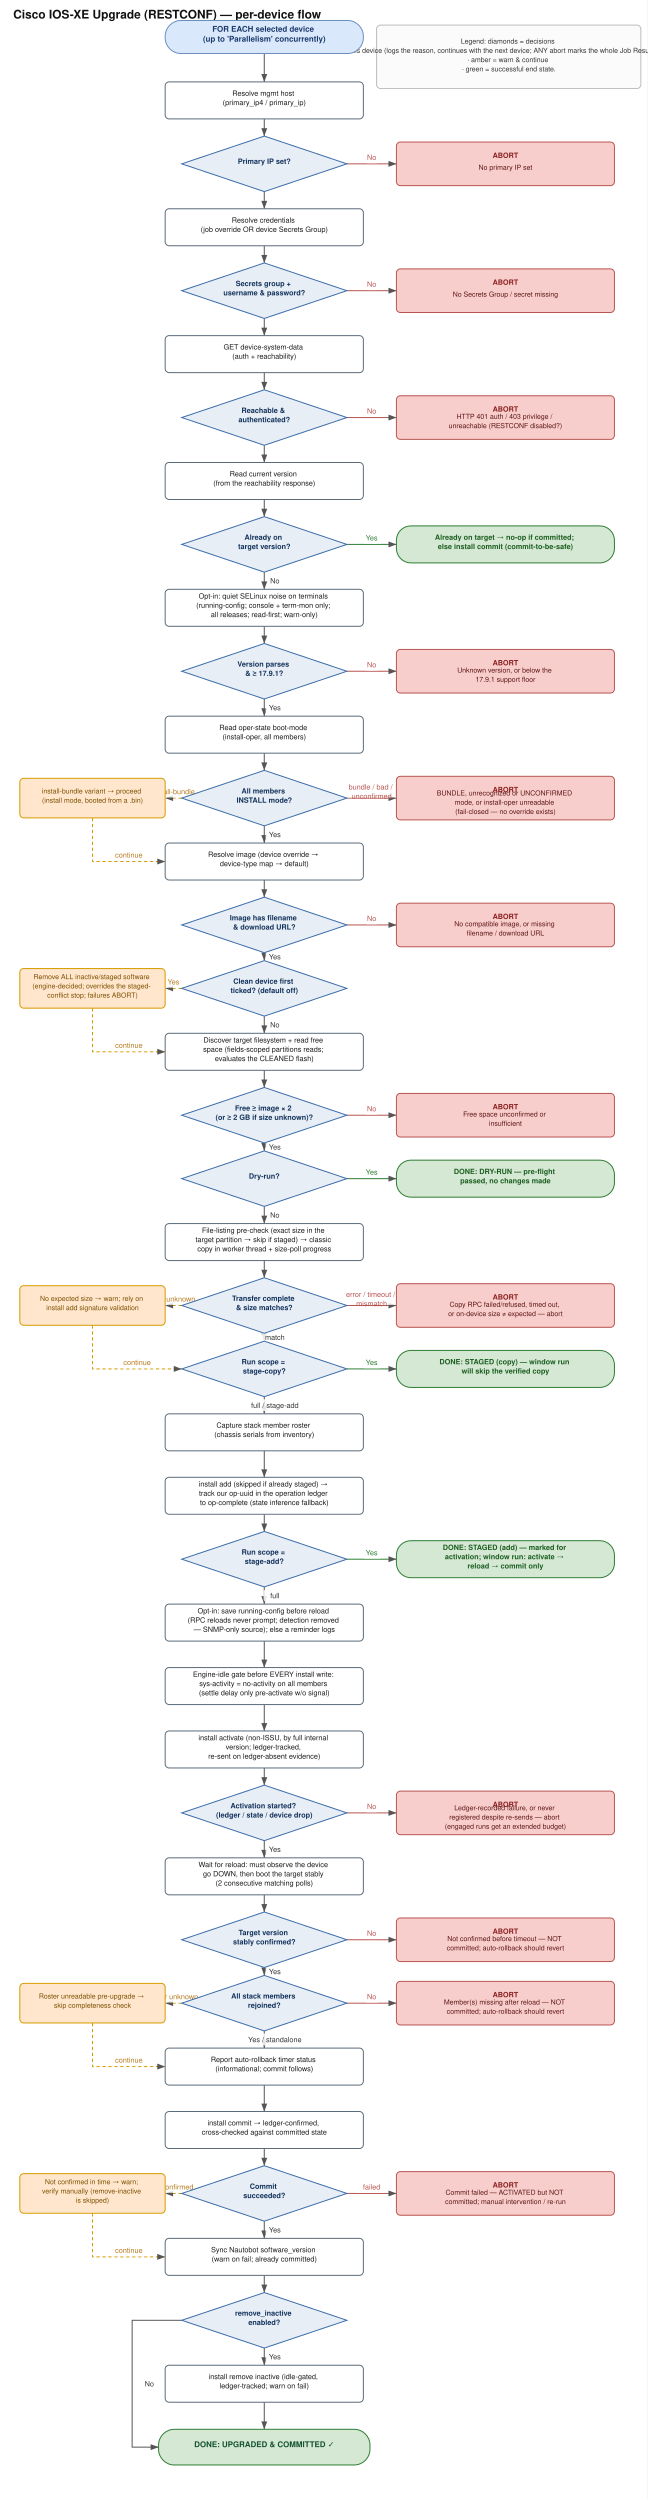
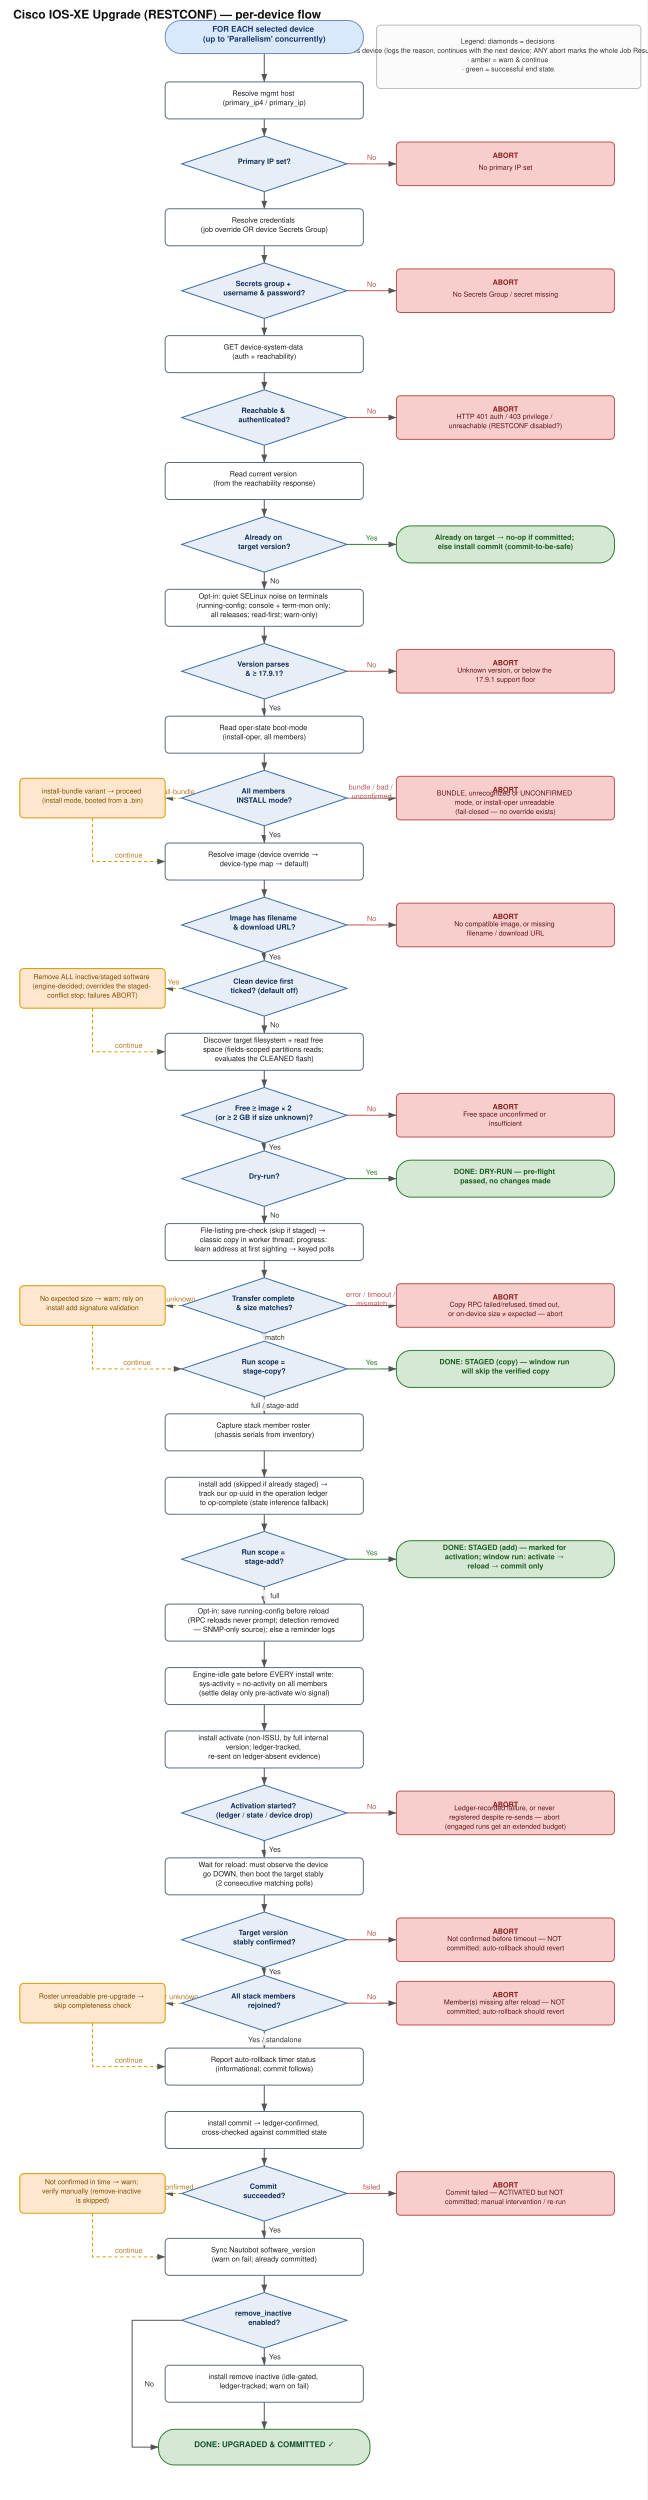
<svg xmlns="http://www.w3.org/2000/svg" viewBox="0 0 980 3784" width="980" height="3784" font-family="Helvetica,Arial,sans-serif">
  <defs>
    <marker id="arrow" markerWidth="10" markerHeight="10" refX="8" refY="3" orient="auto" markerUnits="strokeWidth">
      <path d="M0,0 L8,3 L0,6 z" fill="#555" />
    </marker>
  </defs>
  <rect x="0" y="0" width="980" height="3784" fill="#ffffff" />
  <text x="20" y="28" font-size="18" font-weight="bold" fill="#111">Cisco IOS-XE Upgrade (RESTCONF) — per-device flow</text>
  <rect x="570" y="38" width="400" height="96" rx="6" ry="6" fill="#fbfbfb" stroke="#bbb" stroke-width="1.5" />
  <text x="770" y="66" text-anchor="middle" font-family="Helvetica,Arial,sans-serif" font-size="10.5" fill="#333">
    <tspan x="770" dy="0">Legend:  diamonds = decisions</tspan>
    <tspan x="770" dy="14">· red = ABORT this device (logs the reason, continues with the next device; ANY abort marks the whole Job Result FAILED at the end)</tspan>
    <tspan x="770" dy="14">· amber = warn &amp; continue</tspan>
    <tspan x="770" dy="14">· green = successful end state.</tspan>
  </text>
  <path d="M 400 81 L 400 124" fill="none" stroke="#555" stroke-width="1.5" marker-end="url(#arrow)" />
  <path d="M 400 180 L 400 206" fill="none" stroke="#555" stroke-width="1.5" marker-end="url(#arrow)" />
  <path d="M 400 290 L 400 316" fill="none" stroke="#555" stroke-width="1.5" marker-end="url(#arrow)" />
  <path d="M 400 372 L 400 398" fill="none" stroke="#555" stroke-width="1.5" marker-end="url(#arrow)" />
  <path d="M 400 482 L 400 508" fill="none" stroke="#555" stroke-width="1.5" marker-end="url(#arrow)" />
  <path d="M 400 564 L 400 590" fill="none" stroke="#555" stroke-width="1.5" marker-end="url(#arrow)" />
  <path d="M 400 674 L 400 700" fill="none" stroke="#555" stroke-width="1.5" marker-end="url(#arrow)" />
  <path d="M 400 756 L 400 782" fill="none" stroke="#555" stroke-width="1.5" marker-end="url(#arrow)" />
  <path d="M 400 866 L 400 892" fill="none" stroke="#555" stroke-width="1.5" marker-end="url(#arrow)" />
  <rect x="406" y="870" width="21" height="18" rx="3" fill="#ffffff" fill-opacity="0.85" stroke="none" />
  <text x="416" y="883" text-anchor="middle" font-family="Helvetica,Arial,sans-serif" font-size="11" fill="#333">
    <tspan x="416" dy="0">No</tspan>
  </text>
  <path d="M 400 948 L 400 974" fill="none" stroke="#555" stroke-width="1.5" marker-end="url(#arrow)" />
  <path d="M 400 1058 L 400 1084" fill="none" stroke="#555" stroke-width="1.5" marker-end="url(#arrow)" />
  <rect x="402" y="1062" width="28" height="18" rx="3" fill="#ffffff" fill-opacity="0.85" stroke="none" />
  <text x="416" y="1075" text-anchor="middle" font-family="Helvetica,Arial,sans-serif" font-size="11" fill="#333">
    <tspan x="416" dy="0">Yes</tspan>
  </text>
  <path d="M 400 1140 L 400 1166" fill="none" stroke="#555" stroke-width="1.5" marker-end="url(#arrow)" />
  <path d="M 400 1250 L 400 1276" fill="none" stroke="#555" stroke-width="1.5" marker-end="url(#arrow)" />
  <rect x="402" y="1254" width="28" height="18" rx="3" fill="#ffffff" fill-opacity="0.85" stroke="none" />
  <text x="416" y="1267" text-anchor="middle" font-family="Helvetica,Arial,sans-serif" font-size="11" fill="#333">
    <tspan x="416" dy="0">Yes</tspan>
  </text>
  <path d="M 400 1332 L 400 1358" fill="none" stroke="#555" stroke-width="1.5" marker-end="url(#arrow)" />
  <path d="M 400 1442 L 400 1454" fill="none" stroke="#555" stroke-width="1.5" marker-end="url(#arrow)" />
  <rect x="402" y="1439" width="28" height="18" rx="3" fill="#ffffff" fill-opacity="0.85" stroke="none" />
  <text x="416" y="1452" text-anchor="middle" font-family="Helvetica,Arial,sans-serif" font-size="11" fill="#333">
    <tspan x="416" dy="0">Yes</tspan>
  </text>
  <path d="M 400 1538 L 400 1564" fill="none" stroke="#555" stroke-width="1.5" marker-end="url(#arrow)" />
  <rect x="406" y="1542" width="21" height="18" rx="3" fill="#ffffff" fill-opacity="0.85" stroke="none" />
  <text x="416" y="1555" text-anchor="middle" font-family="Helvetica,Arial,sans-serif" font-size="11" fill="#333">
    <tspan x="416" dy="0">No</tspan>
  </text>
  <path d="M 400 1620 L 400 1646" fill="none" stroke="#555" stroke-width="1.5" marker-end="url(#arrow)" />
  <path d="M 400 1730 L 400 1742" fill="none" stroke="#555" stroke-width="1.5" marker-end="url(#arrow)" />
  <rect x="402" y="1727" width="28" height="18" rx="3" fill="#ffffff" fill-opacity="0.85" stroke="none" />
  <text x="416" y="1740" text-anchor="middle" font-family="Helvetica,Arial,sans-serif" font-size="11" fill="#333">
    <tspan x="416" dy="0">Yes</tspan>
  </text>
  <path d="M 400 1826 L 400 1852" fill="none" stroke="#555" stroke-width="1.5" marker-end="url(#arrow)" />
  <rect x="406" y="1830" width="21" height="18" rx="3" fill="#ffffff" fill-opacity="0.85" stroke="none" />
  <text x="416" y="1843" text-anchor="middle" font-family="Helvetica,Arial,sans-serif" font-size="11" fill="#333">
    <tspan x="416" dy="0">No</tspan>
  </text>
  <path d="M 400 1908 L 400 1934" fill="none" stroke="#555" stroke-width="1.5" marker-end="url(#arrow)" />
  <path d="M 400 2018 L 400 2030" fill="none" stroke="#555" stroke-width="1.5" marker-end="url(#arrow)" />
  <rect x="396" y="2015" width="40" height="18" rx="3" fill="#ffffff" fill-opacity="0.85" stroke="none" />
  <text x="416" y="2028" text-anchor="middle" font-family="Helvetica,Arial,sans-serif" font-size="11" fill="#333">
    <tspan x="416" dy="0">match</tspan>
  </text>
  <path d="M 400 2114 L 400 2140" fill="none" stroke="#555" stroke-width="1.5" marker-end="url(#arrow)" />
  <rect x="360" y="2118" width="112" height="18" rx="3" fill="#ffffff" fill-opacity="0.85" stroke="none" />
  <text x="416" y="2131" text-anchor="middle" font-family="Helvetica,Arial,sans-serif" font-size="11" fill="#333">
    <tspan x="416" dy="0">full / stage-add</tspan>
  </text>
  <path d="M 400 2196 L 400 2236" fill="none" stroke="#555" stroke-width="1.5" marker-end="url(#arrow)" />
  <path d="M 400 2292 L 400 2318" fill="none" stroke="#555" stroke-width="1.5" marker-end="url(#arrow)" />
  <path d="M 400 2402 L 400 2428" fill="none" stroke="#555" stroke-width="1.5" marker-end="url(#arrow)" />
  <rect x="399" y="2406" width="34" height="18" rx="3" fill="#ffffff" fill-opacity="0.85" stroke="none" />
  <text x="416" y="2419" text-anchor="middle" font-family="Helvetica,Arial,sans-serif" font-size="11" fill="#333">
    <tspan x="416" dy="0">full</tspan>
  </text>
  <path d="M 400 2484 L 400 2524" fill="none" stroke="#555" stroke-width="1.5" marker-end="url(#arrow)" />
  <path d="M 400 2580 L 400 2620" fill="none" stroke="#555" stroke-width="1.5" marker-end="url(#arrow)" />
  <path d="M 400 2676 L 400 2702" fill="none" stroke="#555" stroke-width="1.5" marker-end="url(#arrow)" />
  <path d="M 400 2786 L 400 2812" fill="none" stroke="#555" stroke-width="1.5" marker-end="url(#arrow)" />
  <rect x="402" y="2790" width="28" height="18" rx="3" fill="#ffffff" fill-opacity="0.85" stroke="none" />
  <text x="416" y="2803" text-anchor="middle" font-family="Helvetica,Arial,sans-serif" font-size="11" fill="#333">
    <tspan x="416" dy="0">Yes</tspan>
  </text>
  <path d="M 400 2868 L 400 2894" fill="none" stroke="#555" stroke-width="1.5" marker-end="url(#arrow)" />
  <path d="M 400 2978 L 400 2990" fill="none" stroke="#555" stroke-width="1.5" marker-end="url(#arrow)" />
  <rect x="402" y="2975" width="28" height="18" rx="3" fill="#ffffff" fill-opacity="0.85" stroke="none" />
  <text x="416" y="2988" text-anchor="middle" font-family="Helvetica,Arial,sans-serif" font-size="11" fill="#333">
    <tspan x="416" dy="0">Yes</tspan>
  </text>
  <path d="M 400 3074 L 400 3100" fill="none" stroke="#555" stroke-width="1.5" marker-end="url(#arrow)" />
  <rect x="360" y="3078" width="112" height="18" rx="3" fill="#ffffff" fill-opacity="0.85" stroke="none" />
  <text x="416" y="3091" text-anchor="middle" font-family="Helvetica,Arial,sans-serif" font-size="11" fill="#333">
    <tspan x="416" dy="0">Yes / standalone</tspan>
  </text>
  <path d="M 400 3156 L 400 3196" fill="none" stroke="#555" stroke-width="1.5" marker-end="url(#arrow)" />
  <path d="M 400 3252 L 400 3278" fill="none" stroke="#555" stroke-width="1.5" marker-end="url(#arrow)" />
  <path d="M 400 3362 L 400 3388" fill="none" stroke="#555" stroke-width="1.5" marker-end="url(#arrow)" />
  <rect x="402" y="3366" width="28" height="18" rx="3" fill="#ffffff" fill-opacity="0.85" stroke="none" />
  <text x="416" y="3379" text-anchor="middle" font-family="Helvetica,Arial,sans-serif" font-size="11" fill="#333">
    <tspan x="416" dy="0">Yes</tspan>
  </text>
  <path d="M 400 3444 L 400 3470" fill="none" stroke="#555" stroke-width="1.5" marker-end="url(#arrow)" />
  <path d="M 400 3554 L 400 3580" fill="none" stroke="#555" stroke-width="1.5" marker-end="url(#arrow)" />
  <rect x="402" y="3558" width="28" height="18" rx="3" fill="#ffffff" fill-opacity="0.85" stroke="none" />
  <text x="416" y="3571" text-anchor="middle" font-family="Helvetica,Arial,sans-serif" font-size="11" fill="#333">
    <tspan x="416" dy="0">Yes</tspan>
  </text>
  <path d="M 400 3636 L 400 3677" fill="none" stroke="#555" stroke-width="1.5" marker-end="url(#arrow)" />
  <path d="M 275 3512 L 200 3512 L 200 3704 L 240 3704" fill="none" stroke="#555" stroke-width="1.5" marker-end="url(#arrow)" />
  <rect x="216" y="3599" width="21" height="18" rx="3" fill="#ffffff" fill-opacity="0.85" stroke="none" />
  <text x="226" y="3612" text-anchor="middle" font-family="Helvetica,Arial,sans-serif" font-size="11" fill="#333">
    <tspan x="226" dy="0">No</tspan>
  </text>
  <path d="M 525 248 L 600 248" fill="none" stroke="#B85450" stroke-width="1.5" marker-end="url(#arrow)" />
  <rect x="552" y="229" width="21" height="18" rx="3" fill="#ffffff" fill-opacity="0.85" stroke="none" />
  <text x="562.5" y="242" text-anchor="middle" font-family="Helvetica,Arial,sans-serif" font-size="11" fill="#B85450">
    <tspan x="562.5" dy="0">No</tspan>
  </text>
  <rect x="600" y="215" width="330" height="66" rx="6" ry="6" fill="#F8CECC" stroke="#B85450" stroke-width="1.5" />
  <text x="765.0" y="239" text-anchor="middle" font-family="Helvetica,Arial,sans-serif" font-size="11" font-weight="bold" fill="#8a1f1f">
    <tspan x="765.0" dy="0">ABORT</tspan>
  </text>
  <text x="765.0" y="257" text-anchor="middle" font-family="Helvetica,Arial,sans-serif" font-size="10.5" fill="#5b1414">
    <tspan x="765.0" dy="0">No primary IP set</tspan>
  </text>
  <path d="M 525 440 L 600 440" fill="none" stroke="#B85450" stroke-width="1.5" marker-end="url(#arrow)" />
  <rect x="552" y="421" width="21" height="18" rx="3" fill="#ffffff" fill-opacity="0.85" stroke="none" />
  <text x="562.5" y="434" text-anchor="middle" font-family="Helvetica,Arial,sans-serif" font-size="11" fill="#B85450">
    <tspan x="562.5" dy="0">No</tspan>
  </text>
  <rect x="600" y="407" width="330" height="66" rx="6" ry="6" fill="#F8CECC" stroke="#B85450" stroke-width="1.5" />
  <text x="765.0" y="431" text-anchor="middle" font-family="Helvetica,Arial,sans-serif" font-size="11" font-weight="bold" fill="#8a1f1f">
    <tspan x="765.0" dy="0">ABORT</tspan>
  </text>
  <text x="765.0" y="449" text-anchor="middle" font-family="Helvetica,Arial,sans-serif" font-size="10.5" fill="#5b1414">
    <tspan x="765.0" dy="0">No Secrets Group / secret missing</tspan>
  </text>
  <path d="M 525 632 L 600 632" fill="none" stroke="#B85450" stroke-width="1.5" marker-end="url(#arrow)" />
  <rect x="552" y="613" width="21" height="18" rx="3" fill="#ffffff" fill-opacity="0.85" stroke="none" />
  <text x="562.5" y="626" text-anchor="middle" font-family="Helvetica,Arial,sans-serif" font-size="11" fill="#B85450">
    <tspan x="562.5" dy="0">No</tspan>
  </text>
  <rect x="600" y="599" width="330" height="66" rx="6" ry="6" fill="#F8CECC" stroke="#B85450" stroke-width="1.5" />
  <text x="765.0" y="623" text-anchor="middle" font-family="Helvetica,Arial,sans-serif" font-size="11" font-weight="bold" fill="#8a1f1f">
    <tspan x="765.0" dy="0">ABORT</tspan>
  </text>
  <text x="765.0" y="634" text-anchor="middle" font-family="Helvetica,Arial,sans-serif" font-size="10.5" fill="#5b1414">
    <tspan x="765.0" dy="0">HTTP 401 auth / 403 privilege /</tspan>
    <tspan x="765.0" dy="14">unreachable (RESTCONF disabled?)</tspan>
  </text>
  <path d="M 525 824 L 600 824" fill="none" stroke="#2E7D32" stroke-width="1.5" marker-end="url(#arrow)" />
  <rect x="549" y="805" width="28" height="18" rx="3" fill="#ffffff" fill-opacity="0.85" stroke="none" />
  <text x="562.5" y="818" text-anchor="middle" font-family="Helvetica,Arial,sans-serif" font-size="11" fill="#2E7D32">
    <tspan x="562.5" dy="0">Yes</tspan>
  </text>
  <rect x="600" y="796" width="330" height="56" rx="22" ry="22" fill="#D5E8D4" stroke="#2E7D32" stroke-width="1.5" />
  <text x="765.0" y="817" text-anchor="middle" font-family="Helvetica,Arial,sans-serif" font-size="11" font-weight="bold" fill="#1b5e20">
    <tspan x="765.0" dy="0">Already on target → no-op if committed;</tspan>
    <tspan x="765.0" dy="14">else install commit (commit-to-be-safe)</tspan>
  </text>
  <path d="M 525 1016 L 600 1016" fill="none" stroke="#B85450" stroke-width="1.5" marker-end="url(#arrow)" />
  <rect x="552" y="997" width="21" height="18" rx="3" fill="#ffffff" fill-opacity="0.85" stroke="none" />
  <text x="562.5" y="1010" text-anchor="middle" font-family="Helvetica,Arial,sans-serif" font-size="11" fill="#B85450">
    <tspan x="562.5" dy="0">No</tspan>
  </text>
  <rect x="600" y="983" width="330" height="66" rx="6" ry="6" fill="#F8CECC" stroke="#B85450" stroke-width="1.5" />
  <text x="765.0" y="1007" text-anchor="middle" font-family="Helvetica,Arial,sans-serif" font-size="11" font-weight="bold" fill="#8a1f1f">
    <tspan x="765.0" dy="0">ABORT</tspan>
  </text>
  <text x="765.0" y="1018" text-anchor="middle" font-family="Helvetica,Arial,sans-serif" font-size="10.5" fill="#5b1414">
    <tspan x="765.0" dy="0">Unknown version, or below the</tspan>
    <tspan x="765.0" dy="14">17.9.1 support floor</tspan>
  </text>
  <path d="M 525 1208 L 600 1208" fill="none" stroke="#B85450" stroke-width="1.5" marker-end="url(#arrow)" />
  <rect x="474" y="1189" width="177" height="18" rx="3" fill="#ffffff" fill-opacity="0.85" stroke="none" />
  <text x="562.5" y="1195" text-anchor="middle" font-family="Helvetica,Arial,sans-serif" font-size="11" fill="#B85450">
    <tspan x="562.5" dy="0">bundle / bad /</tspan>
    <tspan x="562.5" dy="14">unconfirmed</tspan>
  </text>
  <rect x="600" y="1175" width="330" height="66" rx="6" ry="6" fill="#F8CECC" stroke="#B85450" stroke-width="1.5" />
  <text x="765.0" y="1199" text-anchor="middle" font-family="Helvetica,Arial,sans-serif" font-size="11" font-weight="bold" fill="#8a1f1f">
    <tspan x="765.0" dy="0">ABORT</tspan>
  </text>
  <text x="765.0" y="1204" text-anchor="middle" font-family="Helvetica,Arial,sans-serif" font-size="10.5" fill="#5b1414">
    <tspan x="765.0" dy="0">BUNDLE, unrecognized or UNCONFIRMED</tspan>
    <tspan x="765.0" dy="14">mode, or install-oper unreadable</tspan>
    <tspan x="765.0" dy="14">(fail-closed — no override exists)</tspan>
  </text>
  <path d="M 275 1208 L 250 1208" fill="none" stroke="#D79B00" stroke-width="1.5" stroke-dasharray="5,4" marker-end="url(#arrow)" />
  <rect x="213" y="1189" width="99" height="18" rx="3" fill="#ffffff" fill-opacity="0.85" stroke="none" />
  <text x="262.5" y="1202" text-anchor="middle" font-family="Helvetica,Arial,sans-serif" font-size="11" fill="#B7791f">
    <tspan x="262.5" dy="0">install-bundle</tspan>
  </text>
  <rect x="30" y="1178" width="220" height="60" rx="6" ry="6" fill="#FFE6CC" stroke="#D79B00" stroke-width="1.5" />
  <text x="140.0" y="1201" text-anchor="middle" font-family="Helvetica,Arial,sans-serif" font-size="10.5" fill="#7a4f00">
    <tspan x="140.0" dy="0">install-bundle variant → proceed</tspan>
    <tspan x="140.0" dy="14">(install mode, booted from a .bin)</tspan>
  </text>
  <path d="M 140 1238 L 140 1304 L 250 1304" fill="none" stroke="#D79B00" stroke-width="1.5" stroke-dasharray="5,4" marker-end="url(#arrow)" />
  <rect x="165" y="1285" width="60" height="18" rx="3" fill="#ffffff" fill-opacity="0.85" stroke="none" />
  <text x="195.0" y="1298" text-anchor="middle" font-family="Helvetica,Arial,sans-serif" font-size="11" fill="#B7791f">
    <tspan x="195.0" dy="0">continue</tspan>
  </text>
  <path d="M 525 1400 L 600 1400" fill="none" stroke="#B85450" stroke-width="1.5" marker-end="url(#arrow)" />
  <rect x="552" y="1381" width="21" height="18" rx="3" fill="#ffffff" fill-opacity="0.85" stroke="none" />
  <text x="562.5" y="1394" text-anchor="middle" font-family="Helvetica,Arial,sans-serif" font-size="11" fill="#B85450">
    <tspan x="562.5" dy="0">No</tspan>
  </text>
  <rect x="600" y="1367" width="330" height="66" rx="6" ry="6" fill="#F8CECC" stroke="#B85450" stroke-width="1.5" />
  <text x="765.0" y="1391" text-anchor="middle" font-family="Helvetica,Arial,sans-serif" font-size="11" font-weight="bold" fill="#8a1f1f">
    <tspan x="765.0" dy="0">ABORT</tspan>
  </text>
  <text x="765.0" y="1402" text-anchor="middle" font-family="Helvetica,Arial,sans-serif" font-size="10.5" fill="#5b1414">
    <tspan x="765.0" dy="0">No compatible image, or missing</tspan>
    <tspan x="765.0" dy="14">filename / download URL</tspan>
  </text>
  <path d="M 275 1496 L 250 1496" fill="none" stroke="#D79B00" stroke-width="1.5" stroke-dasharray="5,4" marker-end="url(#arrow)" />
  <rect x="249" y="1477" width="28" height="18" rx="3" fill="#ffffff" fill-opacity="0.85" stroke="none" />
  <text x="262.5" y="1490" text-anchor="middle" font-family="Helvetica,Arial,sans-serif" font-size="11" fill="#B7791f">
    <tspan x="262.5" dy="0">Yes</tspan>
  </text>
  <rect x="30" y="1466" width="220" height="60" rx="6" ry="6" fill="#FFE6CC" stroke="#D79B00" stroke-width="1.5" />
  <text x="140.0" y="1482" text-anchor="middle" font-family="Helvetica,Arial,sans-serif" font-size="10.5" fill="#7a4f00">
    <tspan x="140.0" dy="0">Remove ALL inactive/staged software</tspan>
    <tspan x="140.0" dy="14">(engine-decided; overrides the staged-</tspan>
    <tspan x="140.0" dy="14">conflict stop; failures ABORT)</tspan>
  </text>
  <path d="M 140 1526 L 140 1592 L 250 1592" fill="none" stroke="#D79B00" stroke-width="1.5" stroke-dasharray="5,4" marker-end="url(#arrow)" />
  <rect x="165" y="1573" width="60" height="18" rx="3" fill="#ffffff" fill-opacity="0.85" stroke="none" />
  <text x="195.0" y="1586" text-anchor="middle" font-family="Helvetica,Arial,sans-serif" font-size="11" fill="#B7791f">
    <tspan x="195.0" dy="0">continue</tspan>
  </text>
  <path d="M 525 1688 L 600 1688" fill="none" stroke="#B85450" stroke-width="1.5" marker-end="url(#arrow)" />
  <rect x="552" y="1669" width="21" height="18" rx="3" fill="#ffffff" fill-opacity="0.85" stroke="none" />
  <text x="562.5" y="1682" text-anchor="middle" font-family="Helvetica,Arial,sans-serif" font-size="11" fill="#B85450">
    <tspan x="562.5" dy="0">No</tspan>
  </text>
  <rect x="600" y="1655" width="330" height="66" rx="6" ry="6" fill="#F8CECC" stroke="#B85450" stroke-width="1.5" />
  <text x="765.0" y="1679" text-anchor="middle" font-family="Helvetica,Arial,sans-serif" font-size="11" font-weight="bold" fill="#8a1f1f">
    <tspan x="765.0" dy="0">ABORT</tspan>
  </text>
  <text x="765.0" y="1690" text-anchor="middle" font-family="Helvetica,Arial,sans-serif" font-size="10.5" fill="#5b1414">
    <tspan x="765.0" dy="0">Free space unconfirmed or</tspan>
    <tspan x="765.0" dy="14">insufficient</tspan>
  </text>
  <path d="M 525 1784 L 600 1784" fill="none" stroke="#2E7D32" stroke-width="1.5" marker-end="url(#arrow)" />
  <rect x="549" y="1765" width="28" height="18" rx="3" fill="#ffffff" fill-opacity="0.85" stroke="none" />
  <text x="562.5" y="1778" text-anchor="middle" font-family="Helvetica,Arial,sans-serif" font-size="11" fill="#2E7D32">
    <tspan x="562.5" dy="0">Yes</tspan>
  </text>
  <rect x="600" y="1756" width="330" height="56" rx="22" ry="22" fill="#D5E8D4" stroke="#2E7D32" stroke-width="1.5" />
  <text x="765.0" y="1777" text-anchor="middle" font-family="Helvetica,Arial,sans-serif" font-size="11" font-weight="bold" fill="#1b5e20">
    <tspan x="765.0" dy="0">DONE: DRY-RUN — pre-flight</tspan>
    <tspan x="765.0" dy="14">passed, no changes made</tspan>
  </text>
  <path d="M 525 1976 L 600 1976" fill="none" stroke="#B85450" stroke-width="1.5" marker-end="url(#arrow)" />
  <rect x="474" y="1957" width="177" height="18" rx="3" fill="#ffffff" fill-opacity="0.85" stroke="none" />
  <text x="562.5" y="1963" text-anchor="middle" font-family="Helvetica,Arial,sans-serif" font-size="11" fill="#B85450">
    <tspan x="562.5" dy="0">error / timeout /</tspan>
    <tspan x="562.5" dy="14">mismatch</tspan>
  </text>
  <rect x="600" y="1943" width="330" height="66" rx="6" ry="6" fill="#F8CECC" stroke="#B85450" stroke-width="1.5" />
  <text x="765.0" y="1967" text-anchor="middle" font-family="Helvetica,Arial,sans-serif" font-size="11" font-weight="bold" fill="#8a1f1f">
    <tspan x="765.0" dy="0">ABORT</tspan>
  </text>
  <text x="765.0" y="1978" text-anchor="middle" font-family="Helvetica,Arial,sans-serif" font-size="10.5" fill="#5b1414">
    <tspan x="765.0" dy="0">Copy RPC failed/refused, timed out,</tspan>
    <tspan x="765.0" dy="14">or on-device size ≠ expected — abort</tspan>
  </text>
  <path d="M 275 1976 L 250 1976" fill="none" stroke="#D79B00" stroke-width="1.5" stroke-dasharray="5,4" marker-end="url(#arrow)" />
  <rect x="220" y="1957" width="86" height="18" rx="3" fill="#ffffff" fill-opacity="0.85" stroke="none" />
  <text x="262.5" y="1970" text-anchor="middle" font-family="Helvetica,Arial,sans-serif" font-size="11" fill="#B7791f">
    <tspan x="262.5" dy="0">size unknown</tspan>
  </text>
  <rect x="30" y="1946" width="220" height="60" rx="6" ry="6" fill="#FFE6CC" stroke="#D79B00" stroke-width="1.5" />
  <text x="140.0" y="1969" text-anchor="middle" font-family="Helvetica,Arial,sans-serif" font-size="10.5" fill="#7a4f00">
    <tspan x="140.0" dy="0">No expected size → warn; rely on</tspan>
    <tspan x="140.0" dy="14">install add signature validation</tspan>
  </text>
  <path d="M 140 2006 L 140 2072 L 275 2072" fill="none" stroke="#D79B00" stroke-width="1.5" stroke-dasharray="5,4" marker-end="url(#arrow)" />
  <rect x="178" y="2053" width="60" height="18" rx="3" fill="#ffffff" fill-opacity="0.85" stroke="none" />
  <text x="207.5" y="2066" text-anchor="middle" font-family="Helvetica,Arial,sans-serif" font-size="11" fill="#B7791f">
    <tspan x="207.5" dy="0">continue</tspan>
  </text>
  <path d="M 525 2072 L 600 2072" fill="none" stroke="#2E7D32" stroke-width="1.5" marker-end="url(#arrow)" />
  <rect x="549" y="2053" width="28" height="18" rx="3" fill="#ffffff" fill-opacity="0.85" stroke="none" />
  <text x="562.5" y="2066" text-anchor="middle" font-family="Helvetica,Arial,sans-serif" font-size="11" fill="#2E7D32">
    <tspan x="562.5" dy="0">Yes</tspan>
  </text>
  <rect x="600" y="2044" width="330" height="56" rx="22" ry="22" fill="#D5E8D4" stroke="#2E7D32" stroke-width="1.5" />
  <text x="765.0" y="2065" text-anchor="middle" font-family="Helvetica,Arial,sans-serif" font-size="11" font-weight="bold" fill="#1b5e20">
    <tspan x="765.0" dy="0">DONE: STAGED (copy) — window run</tspan>
    <tspan x="765.0" dy="14">will skip the verified copy</tspan>
  </text>
  <path d="M 525 2360 L 600 2360" fill="none" stroke="#2E7D32" stroke-width="1.5" marker-end="url(#arrow)" />
  <rect x="549" y="2341" width="28" height="18" rx="3" fill="#ffffff" fill-opacity="0.85" stroke="none" />
  <text x="562.5" y="2354" text-anchor="middle" font-family="Helvetica,Arial,sans-serif" font-size="11" fill="#2E7D32">
    <tspan x="562.5" dy="0">Yes</tspan>
  </text>
  <rect x="600" y="2332" width="330" height="56" rx="22" ry="22" fill="#D5E8D4" stroke="#2E7D32" stroke-width="1.5" />
  <text x="765.0" y="2346" text-anchor="middle" font-family="Helvetica,Arial,sans-serif" font-size="11" font-weight="bold" fill="#1b5e20">
    <tspan x="765.0" dy="0">DONE: STAGED (add) — marked for</tspan>
    <tspan x="765.0" dy="14">activation; window run: activate →</tspan>
    <tspan x="765.0" dy="14">reload → commit only</tspan>
  </text>
  <path d="M 525 2744 L 600 2744" fill="none" stroke="#B85450" stroke-width="1.5" marker-end="url(#arrow)" />
  <rect x="552" y="2725" width="21" height="18" rx="3" fill="#ffffff" fill-opacity="0.85" stroke="none" />
  <text x="562.5" y="2738" text-anchor="middle" font-family="Helvetica,Arial,sans-serif" font-size="11" fill="#B85450">
    <tspan x="562.5" dy="0">No</tspan>
  </text>
  <rect x="600" y="2711" width="330" height="66" rx="6" ry="6" fill="#F8CECC" stroke="#B85450" stroke-width="1.5" />
  <text x="765.0" y="2735" text-anchor="middle" font-family="Helvetica,Arial,sans-serif" font-size="11" font-weight="bold" fill="#8a1f1f">
    <tspan x="765.0" dy="0">ABORT</tspan>
  </text>
  <text x="765.0" y="2740" text-anchor="middle" font-family="Helvetica,Arial,sans-serif" font-size="10.5" fill="#5b1414">
    <tspan x="765.0" dy="0">Ledger-recorded failure, or never</tspan>
    <tspan x="765.0" dy="14">registered despite re-sends — abort</tspan>
    <tspan x="765.0" dy="14">(engaged runs get an extended budget)</tspan>
  </text>
  <path d="M 525 2936 L 600 2936" fill="none" stroke="#B85450" stroke-width="1.5" marker-end="url(#arrow)" />
  <rect x="552" y="2917" width="21" height="18" rx="3" fill="#ffffff" fill-opacity="0.85" stroke="none" />
  <text x="562.5" y="2930" text-anchor="middle" font-family="Helvetica,Arial,sans-serif" font-size="11" fill="#B85450">
    <tspan x="562.5" dy="0">No</tspan>
  </text>
  <rect x="600" y="2903" width="330" height="66" rx="6" ry="6" fill="#F8CECC" stroke="#B85450" stroke-width="1.5" />
  <text x="765.0" y="2927" text-anchor="middle" font-family="Helvetica,Arial,sans-serif" font-size="11" font-weight="bold" fill="#8a1f1f">
    <tspan x="765.0" dy="0">ABORT</tspan>
  </text>
  <text x="765.0" y="2938" text-anchor="middle" font-family="Helvetica,Arial,sans-serif" font-size="10.5" fill="#5b1414">
    <tspan x="765.0" dy="0">Not confirmed before timeout — NOT</tspan>
    <tspan x="765.0" dy="14">committed; auto-rollback should revert</tspan>
  </text>
  <path d="M 525 3032 L 600 3032" fill="none" stroke="#B85450" stroke-width="1.5" marker-end="url(#arrow)" />
  <rect x="552" y="3013" width="21" height="18" rx="3" fill="#ffffff" fill-opacity="0.85" stroke="none" />
  <text x="562.5" y="3026" text-anchor="middle" font-family="Helvetica,Arial,sans-serif" font-size="11" fill="#B85450">
    <tspan x="562.5" dy="0">No</tspan>
  </text>
  <rect x="600" y="2999" width="330" height="66" rx="6" ry="6" fill="#F8CECC" stroke="#B85450" stroke-width="1.5" />
  <text x="765.0" y="3023" text-anchor="middle" font-family="Helvetica,Arial,sans-serif" font-size="11" font-weight="bold" fill="#8a1f1f">
    <tspan x="765.0" dy="0">ABORT</tspan>
  </text>
  <text x="765.0" y="3034" text-anchor="middle" font-family="Helvetica,Arial,sans-serif" font-size="10.5" fill="#5b1414">
    <tspan x="765.0" dy="0">Member(s) missing after reload — NOT</tspan>
    <tspan x="765.0" dy="14">committed; auto-rollback should revert</tspan>
  </text>
  <path d="M 275 3032 L 250 3032" fill="none" stroke="#D79B00" stroke-width="1.5" stroke-dasharray="5,4" marker-end="url(#arrow)" />
  <rect x="213" y="3013" width="99" height="18" rx="3" fill="#ffffff" fill-opacity="0.85" stroke="none" />
  <text x="262.5" y="3026" text-anchor="middle" font-family="Helvetica,Arial,sans-serif" font-size="11" fill="#B7791f">
    <tspan x="262.5" dy="0">roster unknown</tspan>
  </text>
  <rect x="30" y="3002" width="220" height="60" rx="6" ry="6" fill="#FFE6CC" stroke="#D79B00" stroke-width="1.5" />
  <text x="140.0" y="3025" text-anchor="middle" font-family="Helvetica,Arial,sans-serif" font-size="10.5" fill="#7a4f00">
    <tspan x="140.0" dy="0">Roster unreadable pre-upgrade →</tspan>
    <tspan x="140.0" dy="14">skip completeness check</tspan>
  </text>
  <path d="M 140 3062 L 140 3128 L 250 3128" fill="none" stroke="#D79B00" stroke-width="1.5" stroke-dasharray="5,4" marker-end="url(#arrow)" />
  <rect x="165" y="3109" width="60" height="18" rx="3" fill="#ffffff" fill-opacity="0.85" stroke="none" />
  <text x="195.0" y="3122" text-anchor="middle" font-family="Helvetica,Arial,sans-serif" font-size="11" fill="#B7791f">
    <tspan x="195.0" dy="0">continue</tspan>
  </text>
  <path d="M 525 3320 L 600 3320" fill="none" stroke="#B85450" stroke-width="1.5" marker-end="url(#arrow)" />
  <rect x="539" y="3301" width="47" height="18" rx="3" fill="#ffffff" fill-opacity="0.85" stroke="none" />
  <text x="562.5" y="3314" text-anchor="middle" font-family="Helvetica,Arial,sans-serif" font-size="11" fill="#B85450">
    <tspan x="562.5" dy="0">failed</tspan>
  </text>
  <rect x="600" y="3287" width="330" height="66" rx="6" ry="6" fill="#F8CECC" stroke="#B85450" stroke-width="1.5" />
  <text x="765.0" y="3311" text-anchor="middle" font-family="Helvetica,Arial,sans-serif" font-size="11" font-weight="bold" fill="#8a1f1f">
    <tspan x="765.0" dy="0">ABORT</tspan>
  </text>
  <text x="765.0" y="3322" text-anchor="middle" font-family="Helvetica,Arial,sans-serif" font-size="10.5" fill="#5b1414">
    <tspan x="765.0" dy="0">Commit failed — ACTIVATED but NOT</tspan>
    <tspan x="765.0" dy="14">committed; manual intervention / re-run</tspan>
  </text>
  <path d="M 275 3320 L 250 3320" fill="none" stroke="#D79B00" stroke-width="1.5" stroke-dasharray="5,4" marker-end="url(#arrow)" />
  <rect x="223" y="3301" width="80" height="18" rx="3" fill="#ffffff" fill-opacity="0.85" stroke="none" />
  <text x="262.5" y="3314" text-anchor="middle" font-family="Helvetica,Arial,sans-serif" font-size="11" fill="#B7791f">
    <tspan x="262.5" dy="0">unconfirmed</tspan>
  </text>
  <rect x="30" y="3290" width="220" height="60" rx="6" ry="6" fill="#FFE6CC" stroke="#D79B00" stroke-width="1.5" />
  <text x="140.0" y="3306" text-anchor="middle" font-family="Helvetica,Arial,sans-serif" font-size="10.5" fill="#7a4f00">
    <tspan x="140.0" dy="0">Not confirmed in time → warn;</tspan>
    <tspan x="140.0" dy="14">verify manually (remove-inactive</tspan>
    <tspan x="140.0" dy="14">is skipped)</tspan>
  </text>
  <path d="M 140 3350 L 140 3416 L 250 3416" fill="none" stroke="#D79B00" stroke-width="1.5" stroke-dasharray="5,4" marker-end="url(#arrow)" />
  <rect x="165" y="3397" width="60" height="18" rx="3" fill="#ffffff" fill-opacity="0.85" stroke="none" />
  <text x="195.0" y="3410" text-anchor="middle" font-family="Helvetica,Arial,sans-serif" font-size="11" fill="#B7791f">
    <tspan x="195.0" dy="0">continue</tspan>
  </text>
  <rect x="250" y="31" width="300" height="50" rx="24" ry="24" fill="#DAE8FC" stroke="#6C8EBF" stroke-width="1.5" />
  <text x="400" y="48" text-anchor="middle" font-family="Helvetica,Arial,sans-serif" font-size="12" font-weight="bold" fill="#1b3a6b">
    <tspan x="400" dy="0">FOR EACH selected device</tspan>
    <tspan x="400" dy="15">(up to 'Parallelism' concurrently)</tspan>
  </text>
  <rect x="250" y="124" width="300" height="56" rx="6" ry="6" fill="#FFFFFF" stroke="#5B6B7B" stroke-width="1.5" />
  <text x="400" y="145" text-anchor="middle" font-family="Helvetica,Arial,sans-serif" font-size="11" fill="#1a1a1a">
    <tspan x="400" dy="0">Resolve mgmt host</tspan>
    <tspan x="400" dy="14">(primary_ip4 / primary_ip)</tspan>
  </text>
  <polygon points="400,206.0 525.0,248 400,290.0 275.0,248" fill="#E8EEF6" stroke="#3C6CA8" stroke-width="1.5" />
  <text x="400" y="248" text-anchor="middle" font-family="Helvetica,Arial,sans-serif" font-size="11" font-weight="bold" fill="#13335c">
    <tspan x="400" dy="0">Primary IP set?</tspan>
  </text>
  <rect x="250" y="316" width="300" height="56" rx="6" ry="6" fill="#FFFFFF" stroke="#5B6B7B" stroke-width="1.5" />
  <text x="400" y="337" text-anchor="middle" font-family="Helvetica,Arial,sans-serif" font-size="11" fill="#1a1a1a">
    <tspan x="400" dy="0">Resolve credentials</tspan>
    <tspan x="400" dy="14">(job override OR device Secrets Group)</tspan>
  </text>
  <polygon points="400,398.0 525.0,440 400,482.0 275.0,440" fill="#E8EEF6" stroke="#3C6CA8" stroke-width="1.5" />
  <text x="400" y="433" text-anchor="middle" font-family="Helvetica,Arial,sans-serif" font-size="11" font-weight="bold" fill="#13335c">
    <tspan x="400" dy="0">Secrets group +</tspan>
    <tspan x="400" dy="14">username &amp; password?</tspan>
  </text>
  <rect x="250" y="508" width="300" height="56" rx="6" ry="6" fill="#FFFFFF" stroke="#5B6B7B" stroke-width="1.5" />
  <text x="400" y="529" text-anchor="middle" font-family="Helvetica,Arial,sans-serif" font-size="11" fill="#1a1a1a">
    <tspan x="400" dy="0">GET device-system-data</tspan>
    <tspan x="400" dy="14">(auth + reachability)</tspan>
  </text>
  <polygon points="400,590.0 525.0,632 400,674.0 275.0,632" fill="#E8EEF6" stroke="#3C6CA8" stroke-width="1.5" />
  <text x="400" y="625" text-anchor="middle" font-family="Helvetica,Arial,sans-serif" font-size="11" font-weight="bold" fill="#13335c">
    <tspan x="400" dy="0">Reachable &amp;</tspan>
    <tspan x="400" dy="14">authenticated?</tspan>
  </text>
  <rect x="250" y="700" width="300" height="56" rx="6" ry="6" fill="#FFFFFF" stroke="#5B6B7B" stroke-width="1.5" />
  <text x="400" y="721" text-anchor="middle" font-family="Helvetica,Arial,sans-serif" font-size="11" fill="#1a1a1a">
    <tspan x="400" dy="0">Read current version</tspan>
    <tspan x="400" dy="14">(from the reachability response)</tspan>
  </text>
  <polygon points="400,782.0 525.0,824 400,866.0 275.0,824" fill="#E8EEF6" stroke="#3C6CA8" stroke-width="1.5" />
  <text x="400" y="817" text-anchor="middle" font-family="Helvetica,Arial,sans-serif" font-size="11" font-weight="bold" fill="#13335c">
    <tspan x="400" dy="0">Already on</tspan>
    <tspan x="400" dy="14">target version?</tspan>
  </text>
  <rect x="250" y="892" width="300" height="56" rx="6" ry="6" fill="#FFFFFF" stroke="#5B6B7B" stroke-width="1.5" />
  <text x="400" y="906" text-anchor="middle" font-family="Helvetica,Arial,sans-serif" font-size="11" fill="#1a1a1a">
    <tspan x="400" dy="0">Opt-in: quiet SELinux noise on terminals</tspan>
    <tspan x="400" dy="14">(running-config; console + term-mon only;</tspan>
    <tspan x="400" dy="14">all releases; read-first; warn-only)</tspan>
  </text>
  <polygon points="400,974.0 525.0,1016 400,1058.0 275.0,1016" fill="#E8EEF6" stroke="#3C6CA8" stroke-width="1.5" />
  <text x="400" y="1009" text-anchor="middle" font-family="Helvetica,Arial,sans-serif" font-size="11" font-weight="bold" fill="#13335c">
    <tspan x="400" dy="0">Version parses</tspan>
    <tspan x="400" dy="14">&amp; ≥ 17.9.1?</tspan>
  </text>
  <rect x="250" y="1084" width="300" height="56" rx="6" ry="6" fill="#FFFFFF" stroke="#5B6B7B" stroke-width="1.5" />
  <text x="400" y="1105" text-anchor="middle" font-family="Helvetica,Arial,sans-serif" font-size="11" fill="#1a1a1a">
    <tspan x="400" dy="0">Read oper-state boot-mode</tspan>
    <tspan x="400" dy="14">(install-oper, all members)</tspan>
  </text>
  <polygon points="400,1166.0 525.0,1208 400,1250.0 275.0,1208" fill="#E8EEF6" stroke="#3C6CA8" stroke-width="1.5" />
  <text x="400" y="1201" text-anchor="middle" font-family="Helvetica,Arial,sans-serif" font-size="11" font-weight="bold" fill="#13335c">
    <tspan x="400" dy="0">All members</tspan>
    <tspan x="400" dy="14">INSTALL mode?</tspan>
  </text>
  <rect x="250" y="1276" width="300" height="56" rx="6" ry="6" fill="#FFFFFF" stroke="#5B6B7B" stroke-width="1.5" />
  <text x="400" y="1297" text-anchor="middle" font-family="Helvetica,Arial,sans-serif" font-size="11" fill="#1a1a1a">
    <tspan x="400" dy="0">Resolve image (device override →</tspan>
    <tspan x="400" dy="14">device-type map → default)</tspan>
  </text>
  <polygon points="400,1358.0 525.0,1400 400,1442.0 275.0,1400" fill="#E8EEF6" stroke="#3C6CA8" stroke-width="1.5" />
  <text x="400" y="1393" text-anchor="middle" font-family="Helvetica,Arial,sans-serif" font-size="11" font-weight="bold" fill="#13335c">
    <tspan x="400" dy="0">Image has filename</tspan>
    <tspan x="400" dy="14">&amp; download URL?</tspan>
  </text>
  <polygon points="400,1454.0 525.0,1496 400,1538.0 275.0,1496" fill="#E8EEF6" stroke="#3C6CA8" stroke-width="1.5" />
  <text x="400" y="1489" text-anchor="middle" font-family="Helvetica,Arial,sans-serif" font-size="11" font-weight="bold" fill="#13335c">
    <tspan x="400" dy="0">Clean device first</tspan>
    <tspan x="400" dy="14">ticked? (default off)</tspan>
  </text>
  <rect x="250" y="1564" width="300" height="56" rx="6" ry="6" fill="#FFFFFF" stroke="#5B6B7B" stroke-width="1.5" />
  <text x="400" y="1578" text-anchor="middle" font-family="Helvetica,Arial,sans-serif" font-size="11" fill="#1a1a1a">
    <tspan x="400" dy="0">Discover target filesystem + read free</tspan>
    <tspan x="400" dy="14">space (fields-scoped partitions reads;</tspan>
    <tspan x="400" dy="14">evaluates the CLEANED flash)</tspan>
  </text>
  <polygon points="400,1646.0 525.0,1688 400,1730.0 275.0,1688" fill="#E8EEF6" stroke="#3C6CA8" stroke-width="1.5" />
  <text x="400" y="1681" text-anchor="middle" font-family="Helvetica,Arial,sans-serif" font-size="11" font-weight="bold" fill="#13335c">
    <tspan x="400" dy="0">Free ≥ image × 2</tspan>
    <tspan x="400" dy="14">(or ≥ 2 GB if size unknown)?</tspan>
  </text>
  <polygon points="400,1742.0 525.0,1784 400,1826.0 275.0,1784" fill="#E8EEF6" stroke="#3C6CA8" stroke-width="1.5" />
  <text x="400" y="1784" text-anchor="middle" font-family="Helvetica,Arial,sans-serif" font-size="11" font-weight="bold" fill="#13335c">
    <tspan x="400" dy="0">Dry-run?</tspan>
  </text>
  <rect x="250" y="1852" width="300" height="56" rx="6" ry="6" fill="#FFFFFF" stroke="#5B6B7B" stroke-width="1.5" />
  <text x="400" y="1866" text-anchor="middle" font-family="Helvetica,Arial,sans-serif" font-size="11" fill="#1a1a1a">
-     <tspan x="400" dy="0">File-listing pre-check (exact size in the</tspan>
-     <tspan x="400" dy="14">target partition → skip if staged) → classic</tspan>
-     <tspan x="400" dy="14">copy in worker thread + size-poll progress</tspan>
+     <tspan x="400" dy="0">File-listing pre-check (skip if staged) →</tspan>
+     <tspan x="400" dy="14">classic copy in worker thread; progress:</tspan>
+     <tspan x="400" dy="14">learn address at first sighting → keyed polls</tspan>
  </text>
  <polygon points="400,1934.0 525.0,1976 400,2018.0 275.0,1976" fill="#E8EEF6" stroke="#3C6CA8" stroke-width="1.5" />
  <text x="400" y="1969" text-anchor="middle" font-family="Helvetica,Arial,sans-serif" font-size="11" font-weight="bold" fill="#13335c">
    <tspan x="400" dy="0">Transfer complete</tspan>
    <tspan x="400" dy="14">&amp; size matches?</tspan>
  </text>
  <polygon points="400,2030.0 525.0,2072 400,2114.0 275.0,2072" fill="#E8EEF6" stroke="#3C6CA8" stroke-width="1.5" />
  <text x="400" y="2065" text-anchor="middle" font-family="Helvetica,Arial,sans-serif" font-size="11" font-weight="bold" fill="#13335c">
    <tspan x="400" dy="0">Run scope =</tspan>
    <tspan x="400" dy="14">stage-copy?</tspan>
  </text>
  <rect x="250" y="2140" width="300" height="56" rx="6" ry="6" fill="#FFFFFF" stroke="#5B6B7B" stroke-width="1.5" />
  <text x="400" y="2161" text-anchor="middle" font-family="Helvetica,Arial,sans-serif" font-size="11" fill="#1a1a1a">
    <tspan x="400" dy="0">Capture stack member roster</tspan>
    <tspan x="400" dy="14">(chassis serials from inventory)</tspan>
  </text>
  <rect x="250" y="2236" width="300" height="56" rx="6" ry="6" fill="#FFFFFF" stroke="#5B6B7B" stroke-width="1.5" />
  <text x="400" y="2250" text-anchor="middle" font-family="Helvetica,Arial,sans-serif" font-size="11" fill="#1a1a1a">
    <tspan x="400" dy="0">install add (skipped if already staged) →</tspan>
    <tspan x="400" dy="14">track our op-uuid in the operation ledger</tspan>
    <tspan x="400" dy="14">to op-complete (state inference fallback)</tspan>
  </text>
  <polygon points="400,2318.0 525.0,2360 400,2402.0 275.0,2360" fill="#E8EEF6" stroke="#3C6CA8" stroke-width="1.5" />
  <text x="400" y="2353" text-anchor="middle" font-family="Helvetica,Arial,sans-serif" font-size="11" font-weight="bold" fill="#13335c">
    <tspan x="400" dy="0">Run scope =</tspan>
    <tspan x="400" dy="14">stage-add?</tspan>
  </text>
  <rect x="250" y="2428" width="300" height="56" rx="6" ry="6" fill="#FFFFFF" stroke="#5B6B7B" stroke-width="1.5" />
  <text x="400" y="2442" text-anchor="middle" font-family="Helvetica,Arial,sans-serif" font-size="11" fill="#1a1a1a">
    <tspan x="400" dy="0">Opt-in: save running-config before reload</tspan>
    <tspan x="400" dy="14">(RPC reloads never prompt; detection removed</tspan>
    <tspan x="400" dy="14">— SNMP-only source); else a reminder logs</tspan>
  </text>
  <rect x="250" y="2524" width="300" height="56" rx="6" ry="6" fill="#FFFFFF" stroke="#5B6B7B" stroke-width="1.5" />
  <text x="400" y="2538" text-anchor="middle" font-family="Helvetica,Arial,sans-serif" font-size="11" fill="#1a1a1a">
    <tspan x="400" dy="0">Engine-idle gate before EVERY install write:</tspan>
    <tspan x="400" dy="14">sys-activity = no-activity on all members</tspan>
    <tspan x="400" dy="14">(settle delay only pre-activate w/o signal)</tspan>
  </text>
  <rect x="250" y="2620" width="300" height="56" rx="6" ry="6" fill="#FFFFFF" stroke="#5B6B7B" stroke-width="1.5" />
  <text x="400" y="2634" text-anchor="middle" font-family="Helvetica,Arial,sans-serif" font-size="11" fill="#1a1a1a">
    <tspan x="400" dy="0">install activate (non-ISSU, by full internal</tspan>
    <tspan x="400" dy="14">version; ledger-tracked,</tspan>
    <tspan x="400" dy="14">re-sent on ledger-absent evidence)</tspan>
  </text>
  <polygon points="400,2702.0 525.0,2744 400,2786.0 275.0,2744" fill="#E8EEF6" stroke="#3C6CA8" stroke-width="1.5" />
  <text x="400" y="2737" text-anchor="middle" font-family="Helvetica,Arial,sans-serif" font-size="11" font-weight="bold" fill="#13335c">
    <tspan x="400" dy="0">Activation started?</tspan>
    <tspan x="400" dy="14">(ledger / state / device drop)</tspan>
  </text>
  <rect x="250" y="2812" width="300" height="56" rx="6" ry="6" fill="#FFFFFF" stroke="#5B6B7B" stroke-width="1.5" />
  <text x="400" y="2826" text-anchor="middle" font-family="Helvetica,Arial,sans-serif" font-size="11" fill="#1a1a1a">
    <tspan x="400" dy="0">Wait for reload: must observe the device</tspan>
    <tspan x="400" dy="14">go DOWN, then boot the target stably</tspan>
    <tspan x="400" dy="14">(2 consecutive matching polls)</tspan>
  </text>
  <polygon points="400,2894.0 525.0,2936 400,2978.0 275.0,2936" fill="#E8EEF6" stroke="#3C6CA8" stroke-width="1.5" />
  <text x="400" y="2929" text-anchor="middle" font-family="Helvetica,Arial,sans-serif" font-size="11" font-weight="bold" fill="#13335c">
    <tspan x="400" dy="0">Target version</tspan>
    <tspan x="400" dy="14">stably confirmed?</tspan>
  </text>
  <polygon points="400,2990.0 525.0,3032 400,3074.0 275.0,3032" fill="#E8EEF6" stroke="#3C6CA8" stroke-width="1.5" />
  <text x="400" y="3025" text-anchor="middle" font-family="Helvetica,Arial,sans-serif" font-size="11" font-weight="bold" fill="#13335c">
    <tspan x="400" dy="0">All stack members</tspan>
    <tspan x="400" dy="14">rejoined?</tspan>
  </text>
  <rect x="250" y="3100" width="300" height="56" rx="6" ry="6" fill="#FFFFFF" stroke="#5B6B7B" stroke-width="1.5" />
  <text x="400" y="3121" text-anchor="middle" font-family="Helvetica,Arial,sans-serif" font-size="11" fill="#1a1a1a">
    <tspan x="400" dy="0">Report auto-rollback timer status</tspan>
    <tspan x="400" dy="14">(informational; commit follows)</tspan>
  </text>
  <rect x="250" y="3196" width="300" height="56" rx="6" ry="6" fill="#FFFFFF" stroke="#5B6B7B" stroke-width="1.5" />
  <text x="400" y="3217" text-anchor="middle" font-family="Helvetica,Arial,sans-serif" font-size="11" fill="#1a1a1a">
    <tspan x="400" dy="0">install commit → ledger-confirmed,</tspan>
    <tspan x="400" dy="14">cross-checked against committed state</tspan>
  </text>
  <polygon points="400,3278.0 525.0,3320 400,3362.0 275.0,3320" fill="#E8EEF6" stroke="#3C6CA8" stroke-width="1.5" />
  <text x="400" y="3313" text-anchor="middle" font-family="Helvetica,Arial,sans-serif" font-size="11" font-weight="bold" fill="#13335c">
    <tspan x="400" dy="0">Commit</tspan>
    <tspan x="400" dy="14">succeeded?</tspan>
  </text>
  <rect x="250" y="3388" width="300" height="56" rx="6" ry="6" fill="#FFFFFF" stroke="#5B6B7B" stroke-width="1.5" />
  <text x="400" y="3409" text-anchor="middle" font-family="Helvetica,Arial,sans-serif" font-size="11" fill="#1a1a1a">
    <tspan x="400" dy="0">Sync Nautobot software_version</tspan>
    <tspan x="400" dy="14">(warn on fail; already committed)</tspan>
  </text>
  <polygon points="400,3470.0 525.0,3512 400,3554.0 275.0,3512" fill="#E8EEF6" stroke="#3C6CA8" stroke-width="1.5" />
  <text x="400" y="3505" text-anchor="middle" font-family="Helvetica,Arial,sans-serif" font-size="11" font-weight="bold" fill="#13335c">
    <tspan x="400" dy="0">remove_inactive</tspan>
    <tspan x="400" dy="14">enabled?</tspan>
  </text>
  <rect x="250" y="3580" width="300" height="56" rx="6" ry="6" fill="#FFFFFF" stroke="#5B6B7B" stroke-width="1.5" />
  <text x="400" y="3601" text-anchor="middle" font-family="Helvetica,Arial,sans-serif" font-size="11" fill="#1a1a1a">
    <tspan x="400" dy="0">install remove inactive (idle-gated,</tspan>
    <tspan x="400" dy="14">ledger-tracked; warn on fail)</tspan>
  </text>
  <rect x="240" y="3677" width="320" height="54" rx="24" ry="24" fill="#D5E8D4" stroke="#2E7D32" stroke-width="1.5" />
  <text x="400" y="3704" text-anchor="middle" font-family="Helvetica,Arial,sans-serif" font-size="12" font-weight="bold" fill="#14532d">
    <tspan x="400" dy="0">DONE: UPGRADED &amp; COMMITTED ✓</tspan>
  </text>
</svg>
